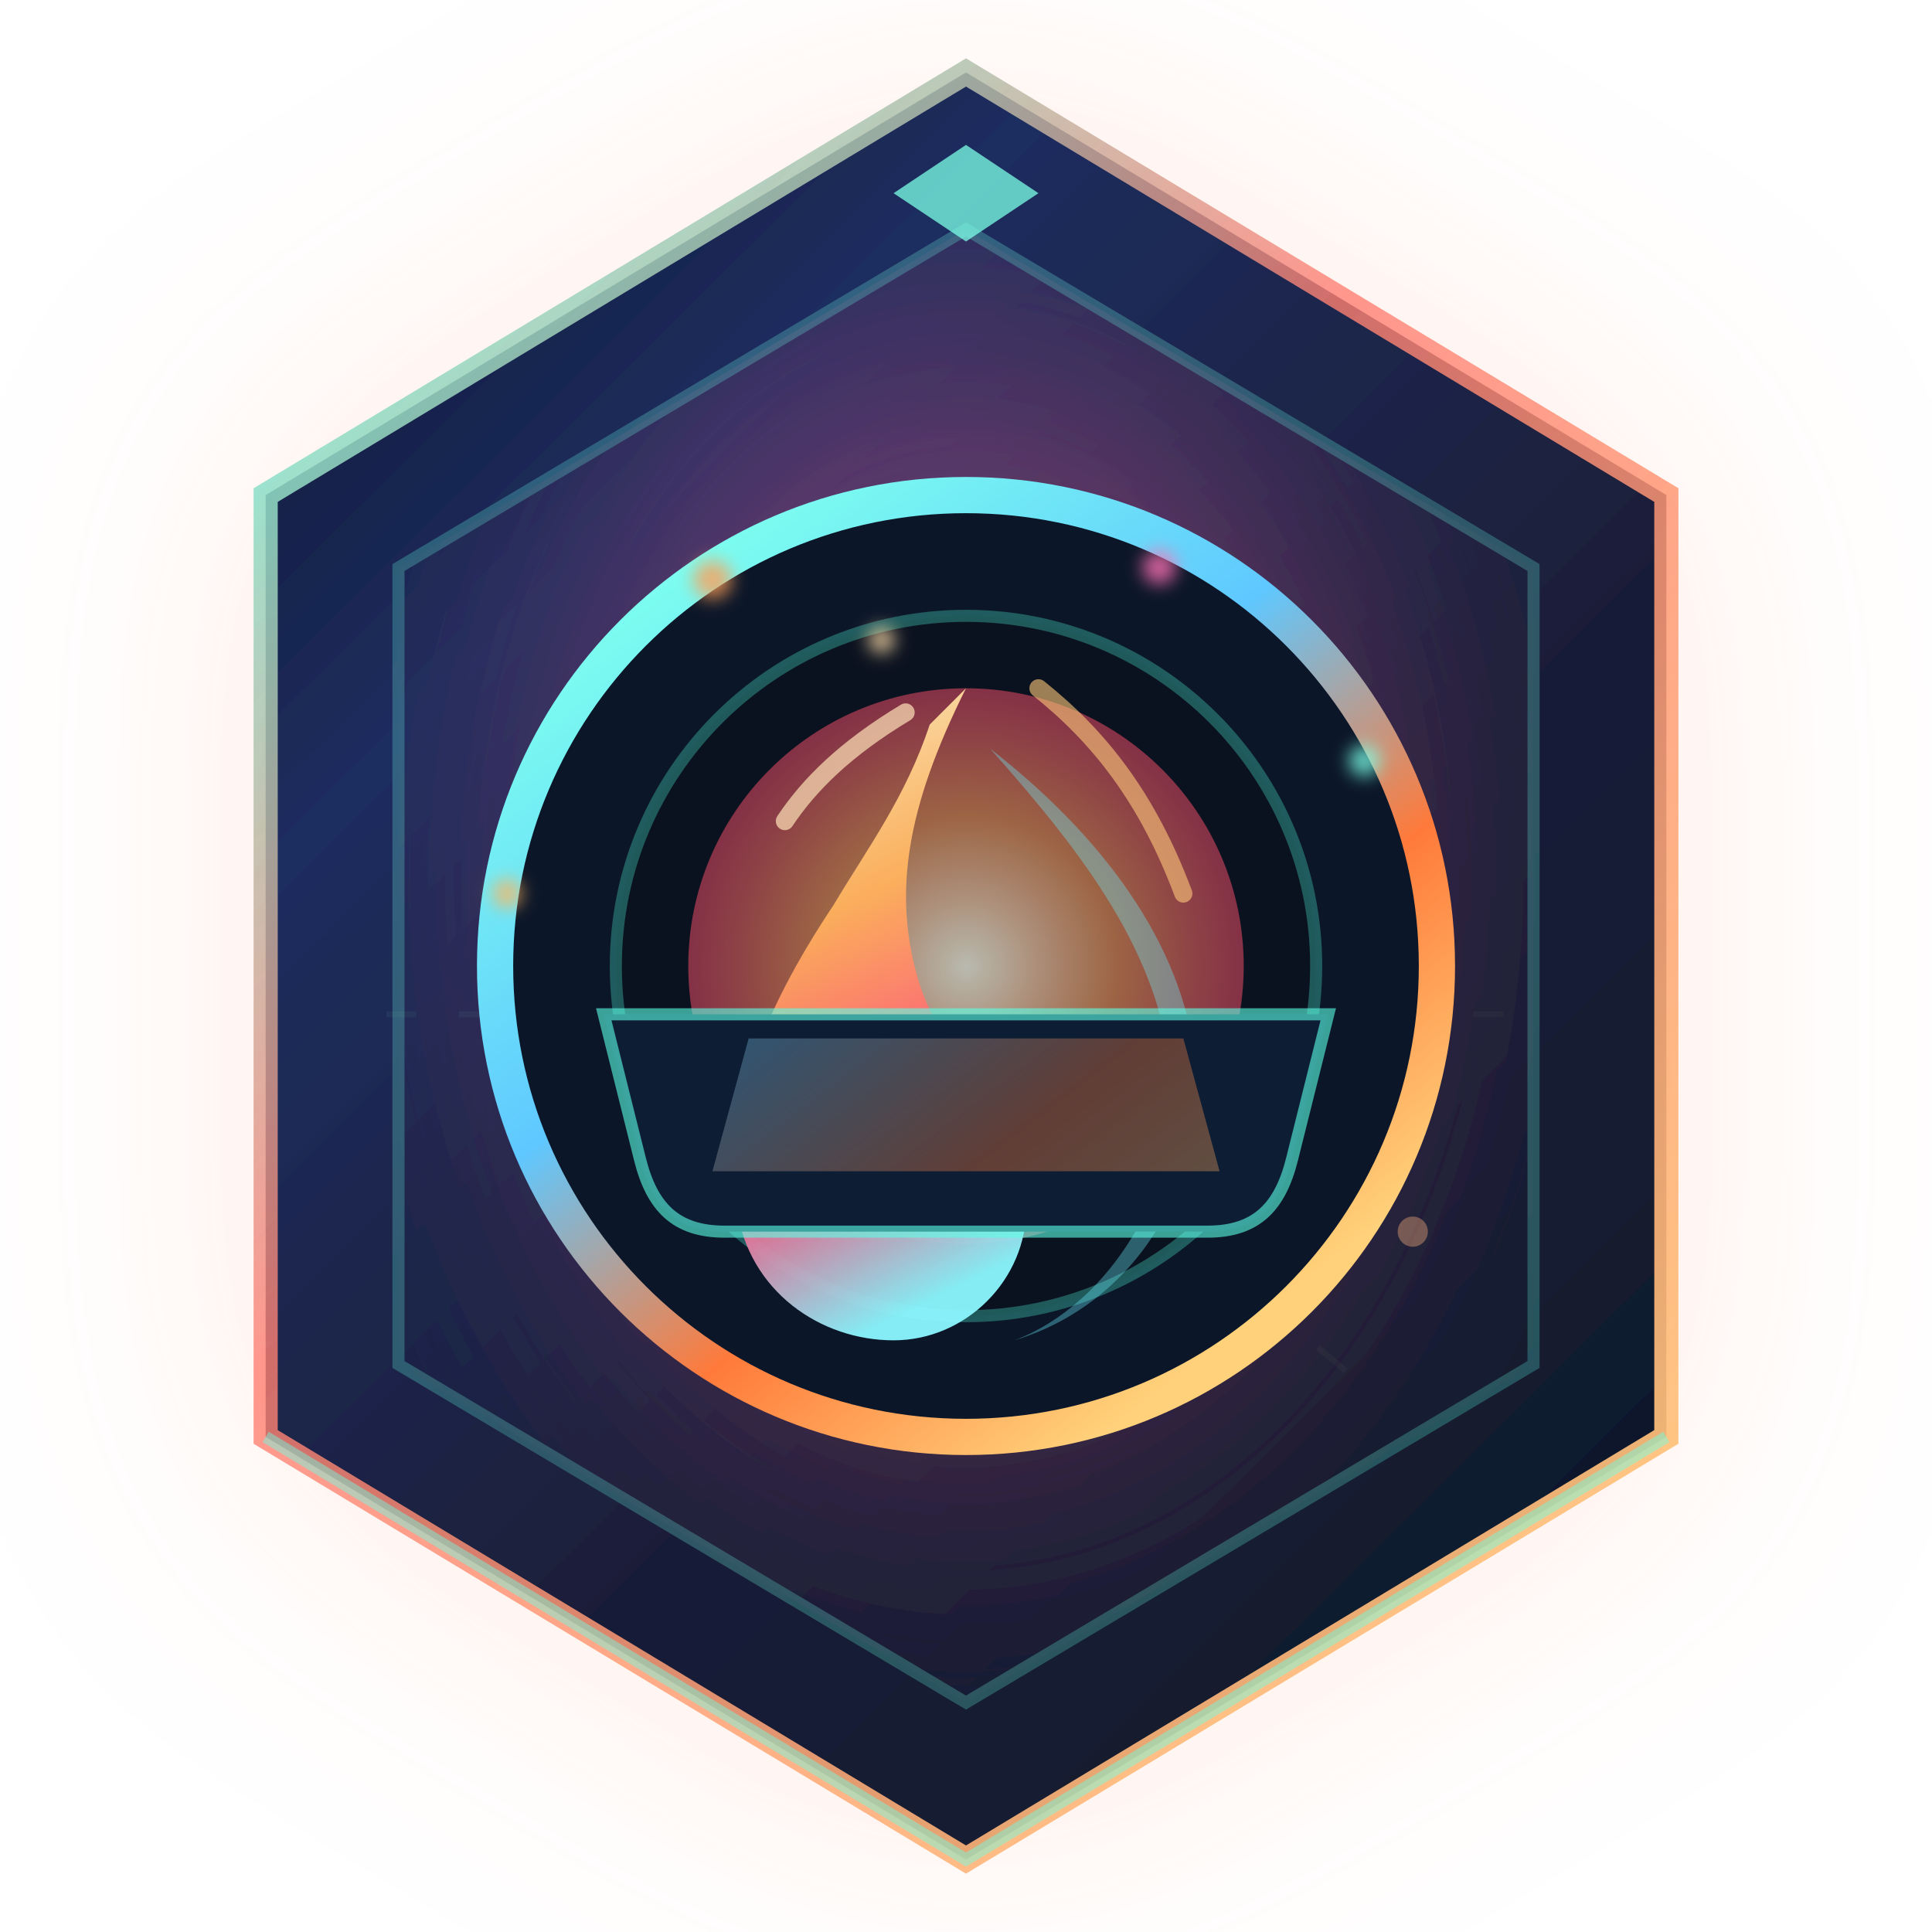
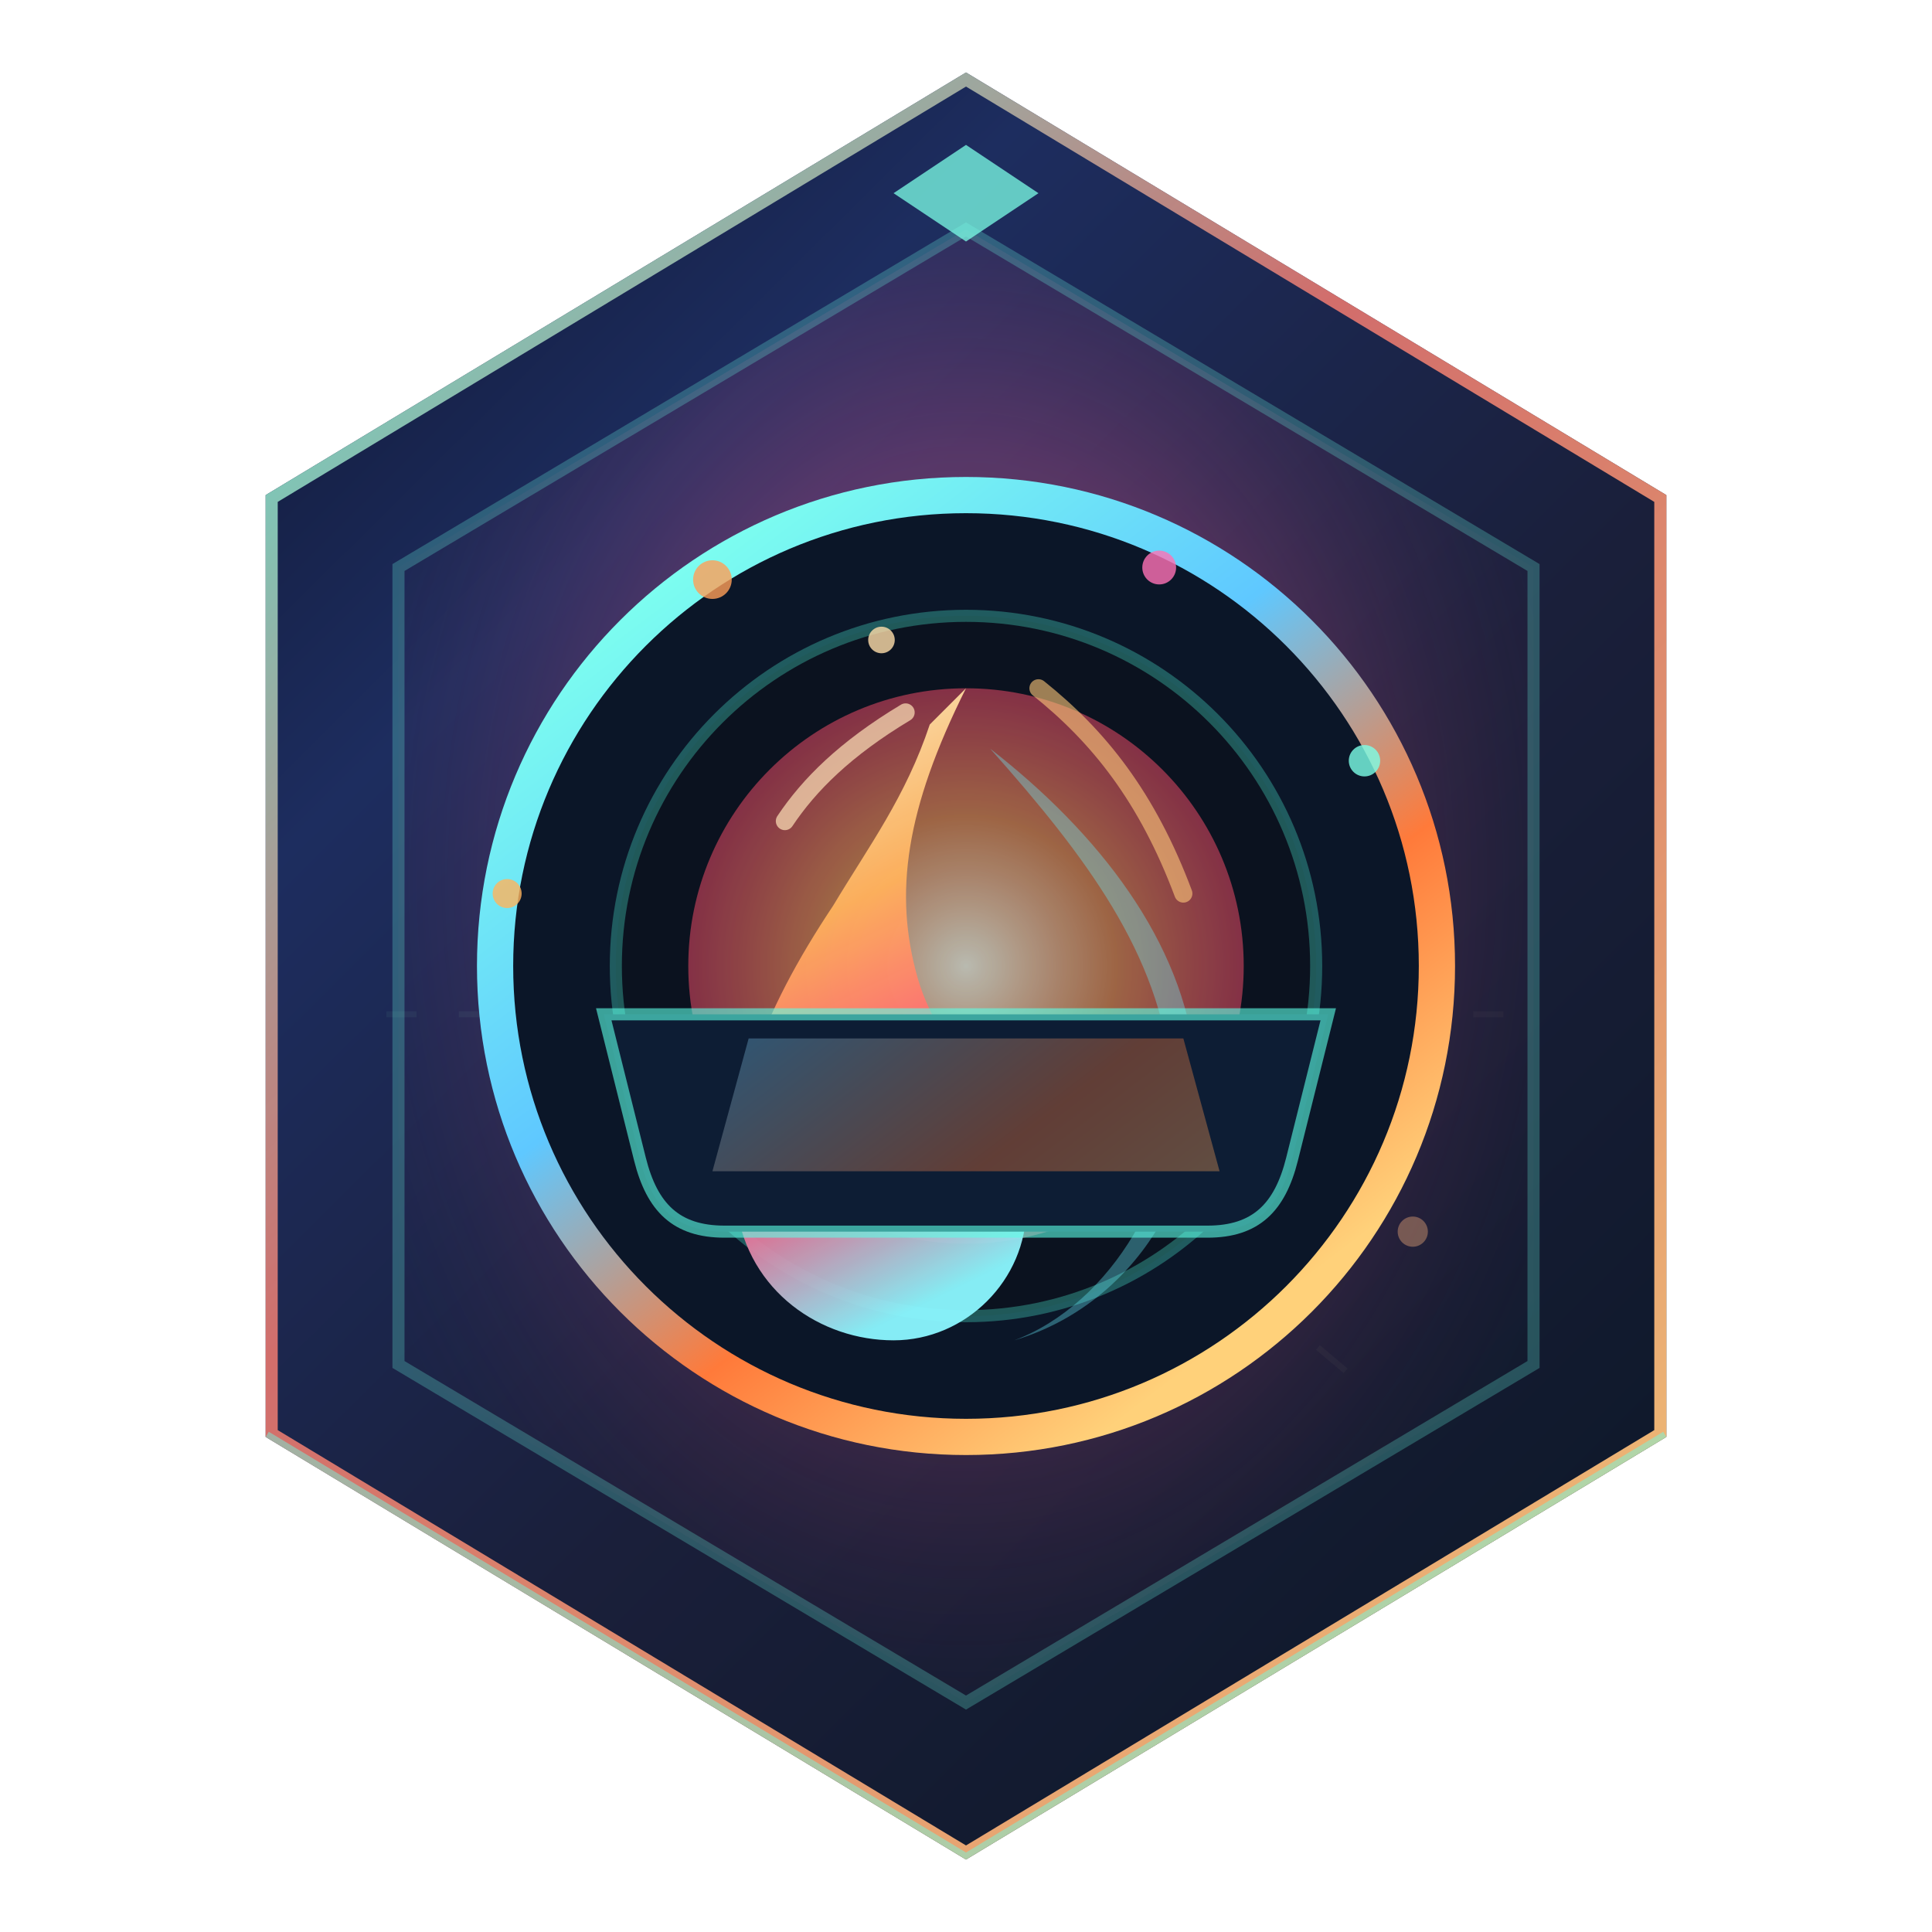
<svg xmlns="http://www.w3.org/2000/svg" width="720" height="720" viewBox="0 0 320 320" fill="none">
  <defs>
    <linearGradient id="bgGradientF" x1="18" y1="12" x2="300" y2="296" gradientUnits="userSpaceOnUse">
      <stop offset="0" stop-color="#0b0f24" />
      <stop offset="0.28" stop-color="#1d2d5f" />
      <stop offset="0.58" stop-color="#1a1f3a" />
      <stop offset="1" stop-color="#0a1624" />
    </linearGradient>
    <radialGradient id="glowF" cx="50%" cy="44%" r="64%">
      <stop offset="0" stop-color="#ffb674" stop-opacity="0.45" />
      <stop offset="0.45" stop-color="#ff5d9c" stop-opacity="0.25" />
      <stop offset="1" stop-color="#0d1a2a" stop-opacity="0" />
    </radialGradient>
    <linearGradient id="edgeGradientF" x1="38" y1="36" x2="282" y2="282" gradientUnits="userSpaceOnUse">
      <stop offset="0" stop-color="#67ffe4" stop-opacity="0.9" />
      <stop offset="0.4" stop-color="#ff7f73" stop-opacity="0.8" />
      <stop offset="1" stop-color="#ffce7c" stop-opacity="0.95" />
    </linearGradient>
    <linearGradient id="ring" x1="120" y1="96" x2="216" y2="222" gradientUnits="userSpaceOnUse">
      <stop offset="0" stop-color="#7dffef" />
      <stop offset="0.4" stop-color="#5fc8ff" />
      <stop offset="0.7" stop-color="#ff7a3a" />
      <stop offset="1" stop-color="#ffd17a" />
    </linearGradient>
    <linearGradient id="flame" x1="142" y1="120" x2="186" y2="210" gradientUnits="userSpaceOnUse">
      <stop offset="0" stop-color="#fff0c0" />
      <stop offset="0.35" stop-color="#ffb15c" />
      <stop offset="0.7" stop-color="#ff4f7c" />
      <stop offset="1" stop-color="#8af7ff" />
    </linearGradient>
    <radialGradient id="coreHeat" cx="50%" cy="50%" r="60%">
      <stop offset="0" stop-color="#fffeea" stop-opacity="0.95" />
      <stop offset="0.45" stop-color="#ff9c5e" stop-opacity="0.8" />
      <stop offset="1" stop-color="#ff2f73" stop-opacity="0.6" />
    </radialGradient>
-     <filter id="softGlowF" x="-24" y="-24" width="368" height="368" filterUnits="userSpaceOnUse" color-interpolation-filters="sRGB">
-       <feDropShadow dx="0" dy="10" stdDeviation="14" flood-color="#0a0d17" flood-opacity="0.7" />
-       <feDropShadow dx="0" dy="0" stdDeviation="24" flood-color="#ff8f6a" flood-opacity="0.18" />
-     </filter>
-     <filter id="embers" x="-10" y="-10" width="340" height="340" filterUnits="userSpaceOnUse" color-interpolation-filters="sRGB">
-       <feGaussianBlur stdDeviation="1.4" />
-     </filter>
    <linearGradient id="gridStrokeF" x1="0" y1="0" x2="320" y2="0" gradientUnits="userSpaceOnUse">
      <stop offset="0" stop-color="#72ffe7" stop-opacity="0.16" />
      <stop offset="1" stop-color="#ff9f7c" stop-opacity="0.08" />
    </linearGradient>
+     <clipPath id="hexClipF">
+       <polygon points="160,12 276,82 276,238 160,308 44,238 44,82" />
+     </clipPath>
  </defs>
-   <g filter="url(#softGlowF)">
+   <g clip-path="url(#hexClipF)">
    <polygon points="160,12 276,82 276,238 160,308 44,238 44,82" fill="url(#bgGradientF)" stroke="url(#edgeGradientF)" stroke-width="4" />
    <polygon points="160,38 254,94 254,226 160,282 66,226 66,94" fill="url(#glowF)" stroke="#6effe8" stroke-opacity="0.25" stroke-width="2" />
+     <g opacity="0.38">
+       <path d="M64 168 H256" stroke="url(#gridStrokeF)" stroke-width="1" stroke-dasharray="5 7" />
+       <path d="M96 120 L224 228" stroke="url(#gridStrokeF)" stroke-width="1" stroke-dasharray="6 10" />
+       <circle cx="106" cy="116" r="2.5" fill="#63ffe2" />
+       <circle cx="234" cy="204" r="2.5" fill="#ffb57f" />
+       <circle cx="198" cy="134" r="2.1" fill="#ffd7a0" />
+     </g>
+     <g transform="translate(0 -10)">
+       <circle cx="160" cy="170" r="78" fill="#0b1628" stroke="url(#ring)" stroke-width="6" />
+       <circle cx="160" cy="170" r="58" fill="#0b121f" stroke="#52ffe1" stroke-width="2" stroke-opacity="0.3" />
+       <circle cx="160" cy="170" r="46" fill="url(#coreHeat)" opacity="0.75" />
+       <path d="M160 124 C150 144 148 158 152 172 C156 186 170 196 170 210 C170 222 160 232 148 232 C136 232 124 224 122 210 C120 194 126 178 138 160 C144 150 150 142 154 130 Z" fill="url(#flame)" opacity="0.95" />
+       <path d="M164 134 C180 152 192 168 194 188 C196 206 184 226 168 232 C188 226 200 206 198 186 C196 166 182 148 164 134 Z" fill="#6af1ff" fill-opacity="0.35" />
+       <path d="M120 214 H200 C208 214 212 210 214 202 L220 178 H100 L106 202 C108 210 112 214 120 214 Z" fill="#0d1d34" stroke="#5cffe6" stroke-width="2" stroke-opacity="0.6" />
+       <path d="M118 204 H202 L196 182 H124 Z" fill="url(#ring)" opacity="0.35" />
+       <path d="M130 146 C134 140 140 134 150 128" stroke="#ffe3b8" stroke-width="3" stroke-linecap="round" stroke-opacity="0.7" />
+       <path d="M172 124 C182 132 190 142 196 158" stroke="#ffc87a" stroke-width="3" stroke-linecap="round" stroke-opacity="0.6" />
+     </g>
+     <g opacity="0.8">
+       <circle cx="118" cy="96" r="3.2" fill="#ff9f58" />
+       <circle cx="192" cy="94" r="2.8" fill="#ff72b5" />
+       <circle cx="226" cy="126" r="2.6" fill="#7cffe7" />
+       <circle cx="84" cy="148" r="2.4" fill="#ffb45c" />
+       <circle cx="146" cy="106" r="2.2" fill="#ffddaa" />
+     </g>
+     <path d="M160 24 L172 32 L160 40 L148 32 Z" fill="#7cffe7" fill-opacity="0.75" />
+     <path d="M44 238 L160 308 L276 238" stroke="#69ffe7" stroke-width="2" stroke-opacity="0.45" />
  </g>
-   <g opacity="0.38">
-     <path d="M64 168 H256" stroke="url(#gridStrokeF)" stroke-width="1" stroke-dasharray="5 7" />
-     <path d="M96 120 L224 228" stroke="url(#gridStrokeF)" stroke-width="1" stroke-dasharray="6 10" />
-     <circle cx="106" cy="116" r="2.5" fill="#63ffe2" />
-     <circle cx="234" cy="204" r="2.5" fill="#ffb57f" />
-     <circle cx="198" cy="134" r="2.1" fill="#ffd7a0" />
-   </g>
-   <g transform="translate(0 -10)">
-     <circle cx="160" cy="170" r="78" fill="#0b1628" stroke="url(#ring)" stroke-width="6" />
-     <circle cx="160" cy="170" r="58" fill="#0b121f" stroke="#52ffe1" stroke-width="2" stroke-opacity="0.3" />
-     <circle cx="160" cy="170" r="46" fill="url(#coreHeat)" opacity="0.75" />
-     <path d="M160 124 C150 144 148 158 152 172 C156 186 170 196 170 210 C170 222 160 232 148 232 C136 232 124 224 122 210 C120 194 126 178 138 160 C144 150 150 142 154 130 Z" fill="url(#flame)" opacity="0.95" />
-     <path d="M164 134 C180 152 192 168 194 188 C196 206 184 226 168 232 C188 226 200 206 198 186 C196 166 182 148 164 134 Z" fill="#6af1ff" fill-opacity="0.35" />
-     <path d="M120 214 H200 C208 214 212 210 214 202 L220 178 H100 L106 202 C108 210 112 214 120 214 Z" fill="#0d1d34" stroke="#5cffe6" stroke-width="2" stroke-opacity="0.6" />
-     <path d="M118 204 H202 L196 182 H124 Z" fill="url(#ring)" opacity="0.35" />
-     <path d="M130 146 C134 140 140 134 150 128" stroke="#ffe3b8" stroke-width="3" stroke-linecap="round" stroke-opacity="0.7" />
-     <path d="M172 124 C182 132 190 142 196 158" stroke="#ffc87a" stroke-width="3" stroke-linecap="round" stroke-opacity="0.6" />
-   </g>
-   <g filter="url(#embers)" opacity="0.8">
-     <circle cx="118" cy="96" r="3.2" fill="#ff9f58" />
-     <circle cx="192" cy="94" r="2.8" fill="#ff72b5" />
-     <circle cx="226" cy="126" r="2.6" fill="#7cffe7" />
-     <circle cx="84" cy="148" r="2.4" fill="#ffb45c" />
-     <circle cx="146" cy="106" r="2.2" fill="#ffddaa" />
-   </g>
-   <path d="M160 24 L172 32 L160 40 L148 32 Z" fill="#7cffe7" fill-opacity="0.75" />
-   <path d="M44 238 L160 308 L276 238" stroke="#69ffe7" stroke-width="2" stroke-opacity="0.45" />
</svg>
